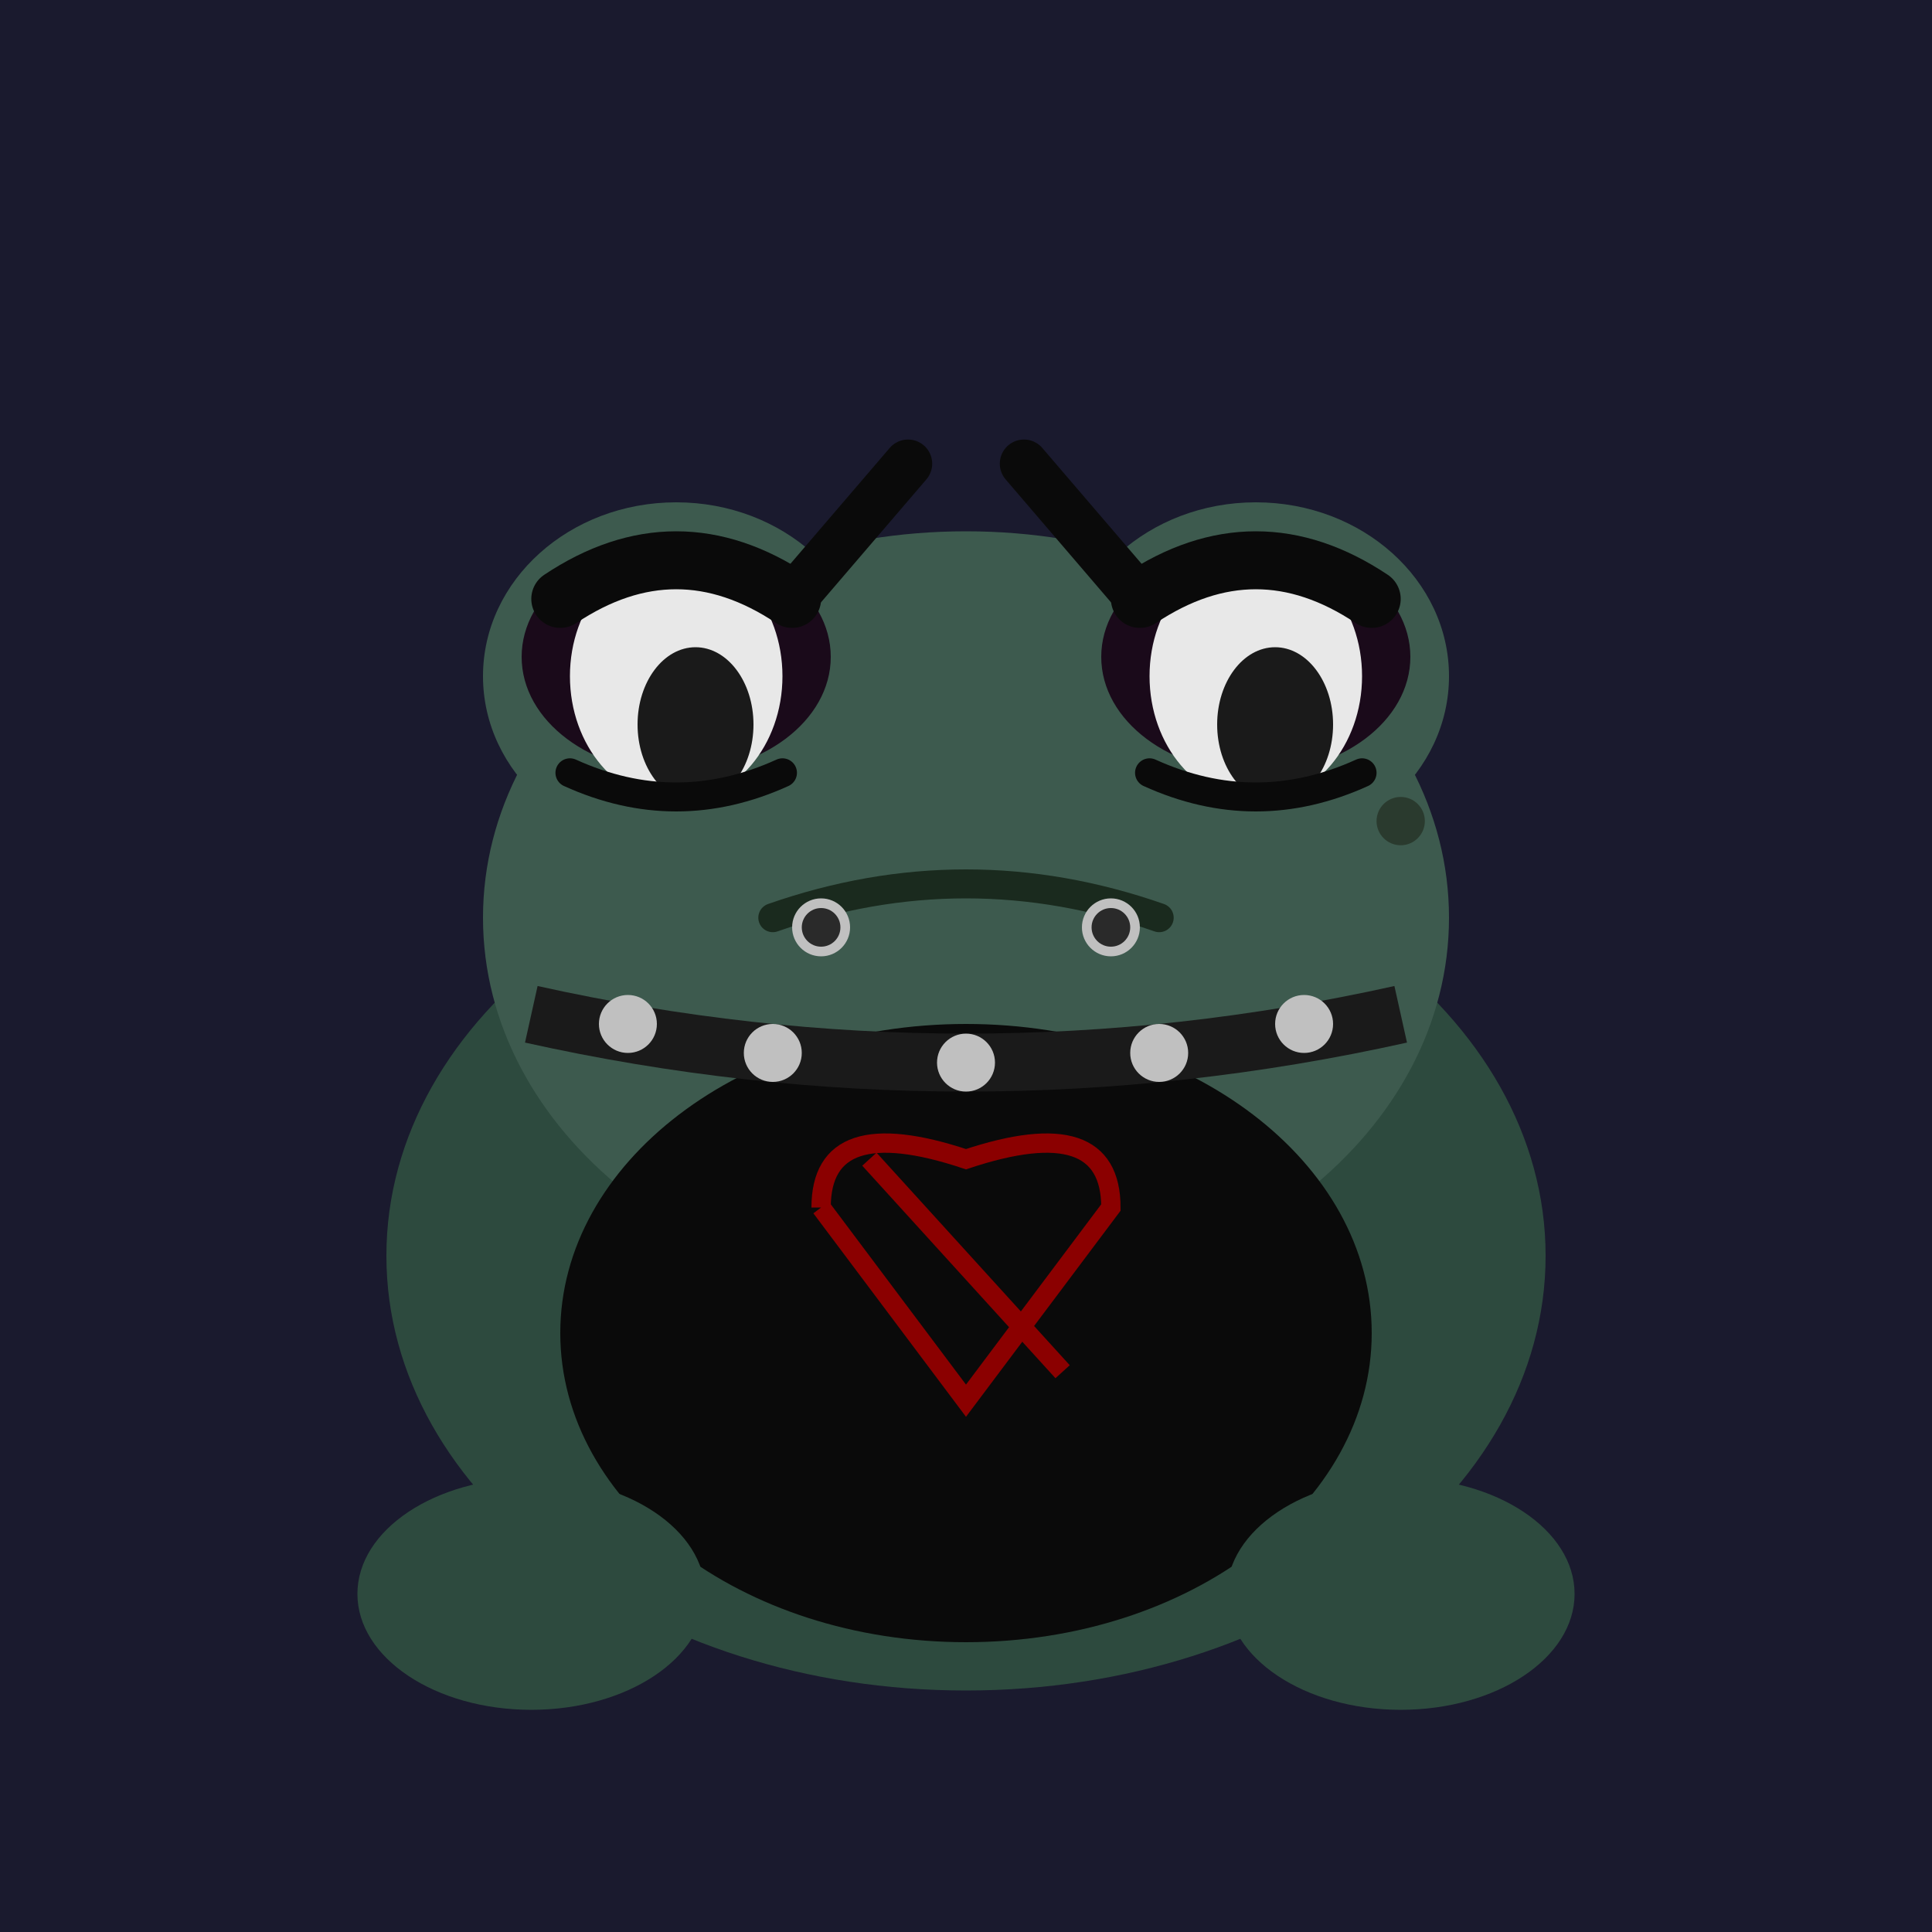
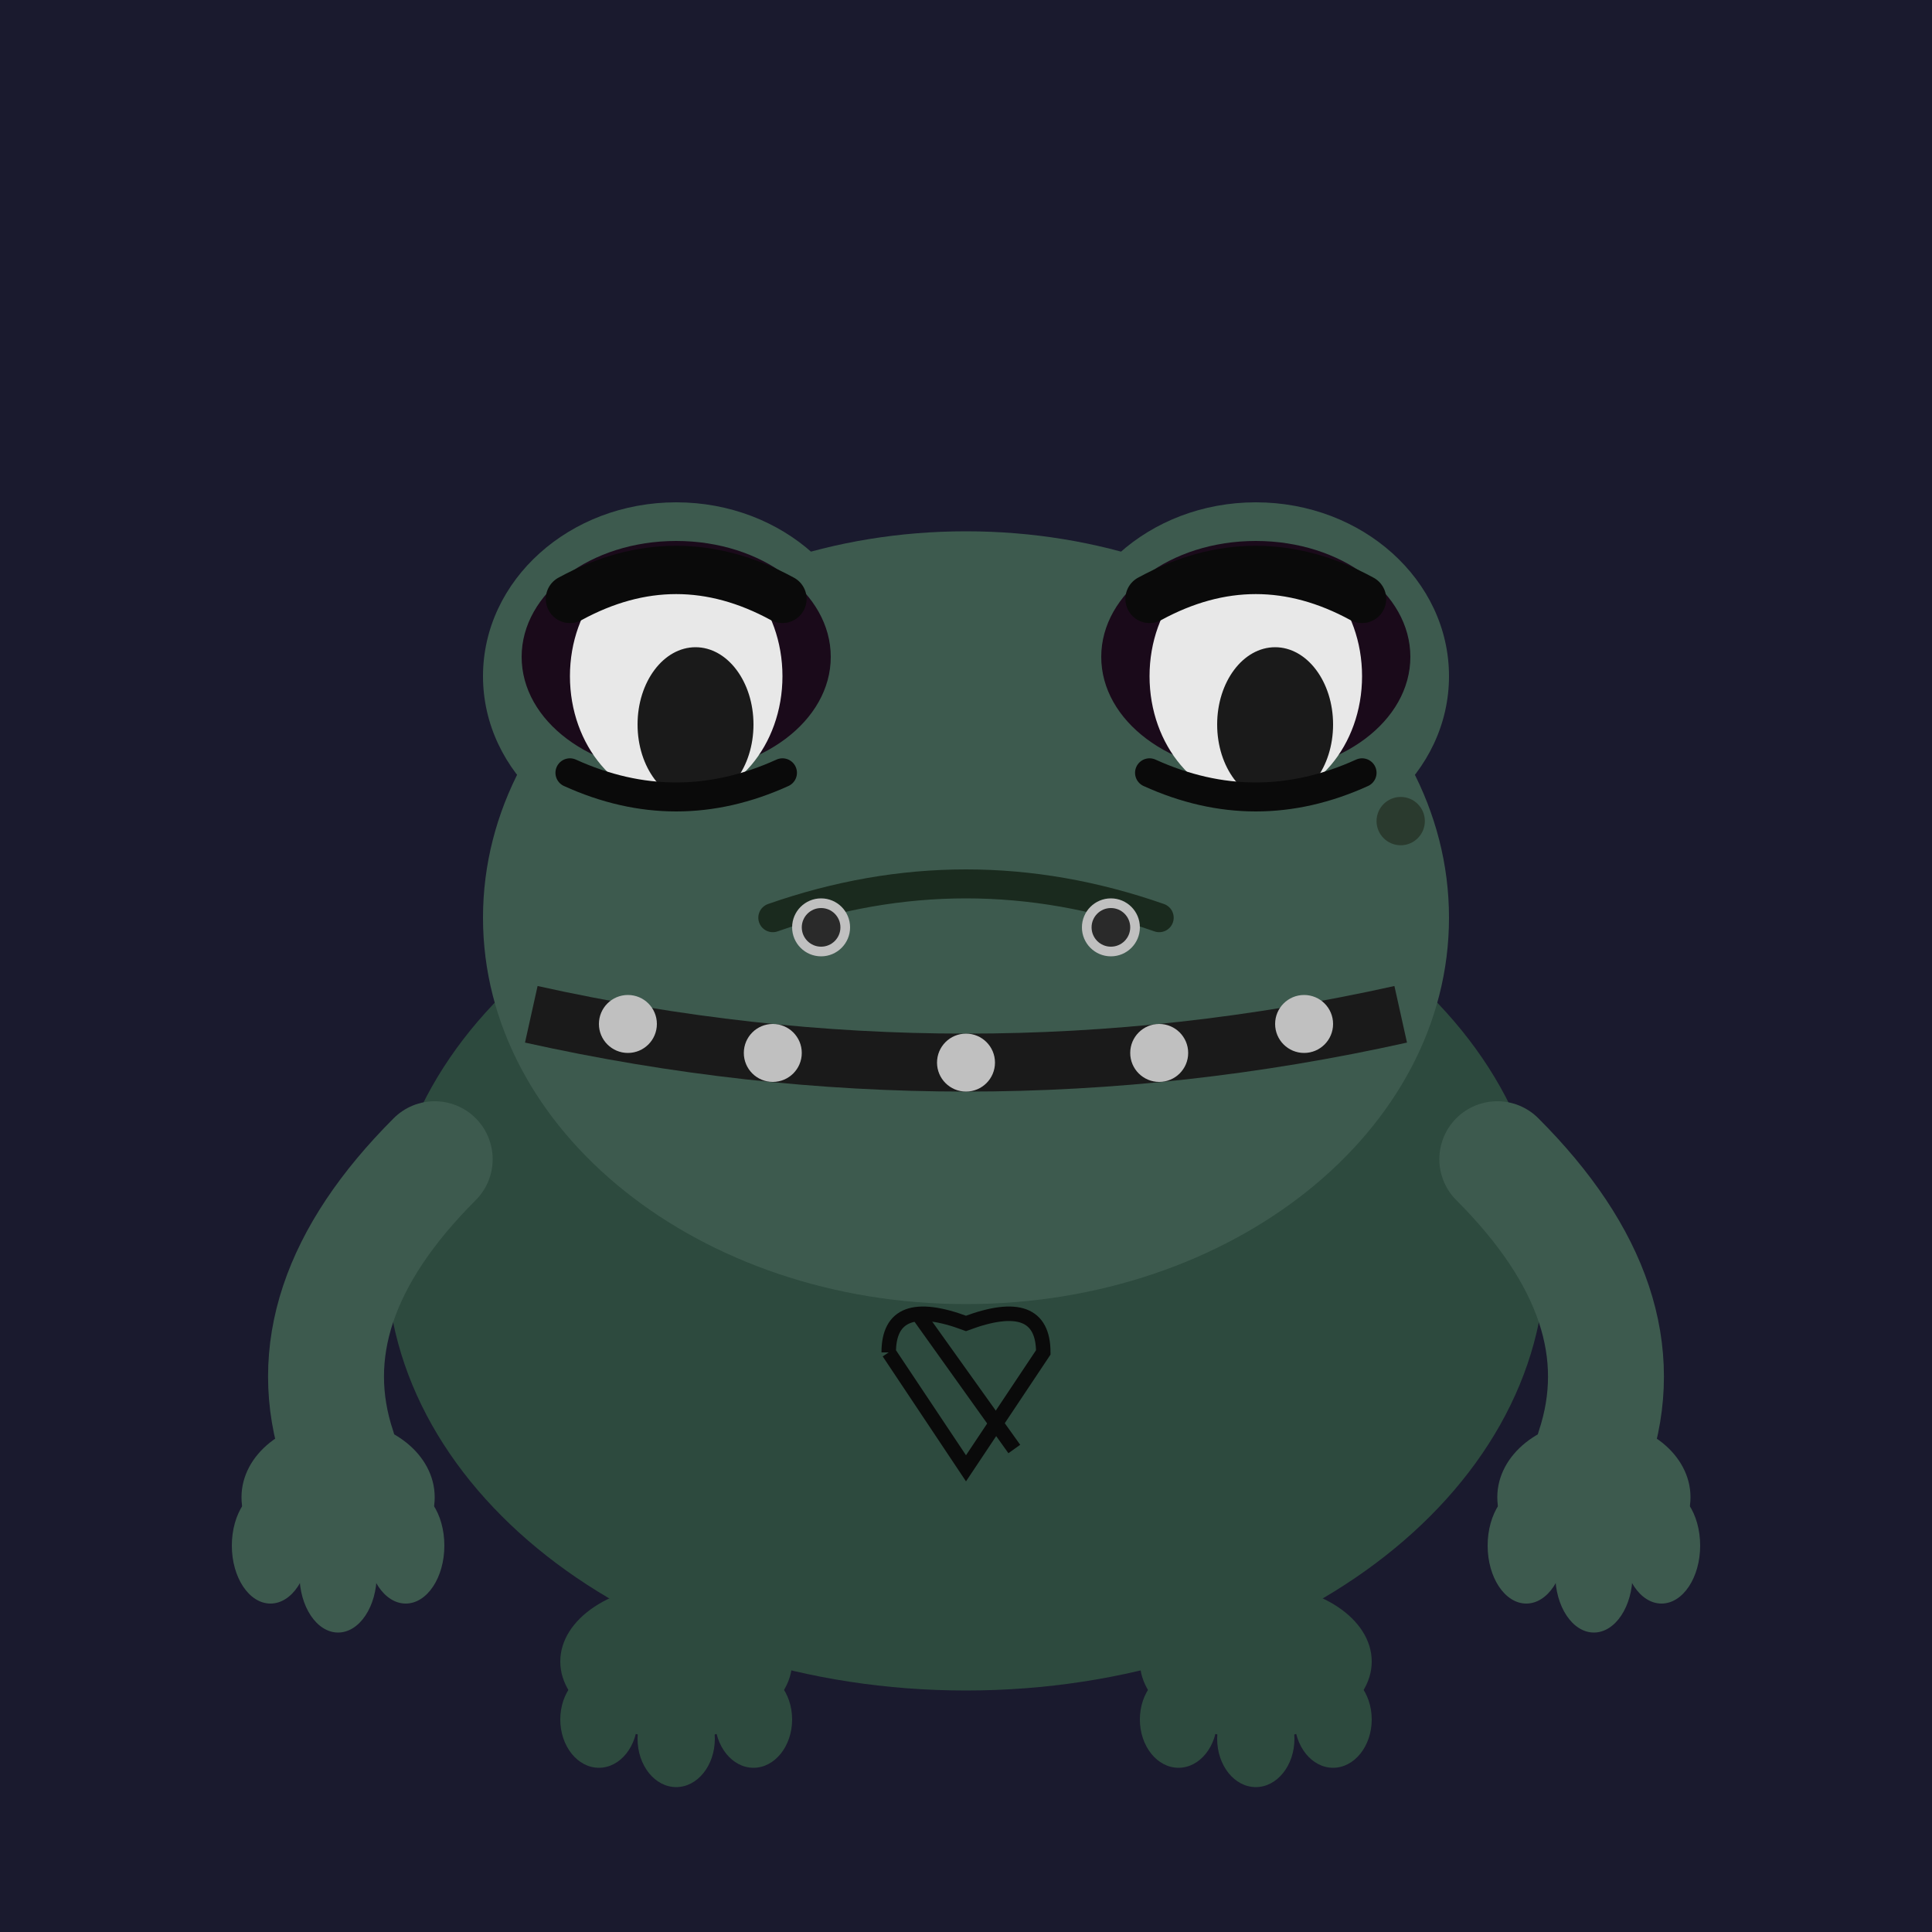
<svg xmlns="http://www.w3.org/2000/svg" viewBox="0 0 200 200" width="200" height="200">
  <rect width="200" height="200" fill="#1a1a2e" />
  <ellipse cx="100" cy="130" rx="60" ry="45" fill="#2d4a3e" />
  <ellipse cx="100" cy="95" rx="50" ry="40" fill="#3d5a4e" />
-   <ellipse cx="100" cy="138" rx="42" ry="32" fill="#0a0a0a" />
-   <path d="M85 125 L100 145 L115 125 Q115 115 100 120 Q85 115 85 125" fill="none" stroke="#8b0000" stroke-width="2" />
-   <line x1="90" y1="120" x2="110" y2="142" stroke="#8b0000" stroke-width="2" />
+   <path d="M92 140 L100 152 L108 140 Q108 134 100 137 Q92 134 92 140" fill="none" stroke="#0a0a0a" stroke-width="1.5" />
+   <line x1="95" y1="136" x2="105" y2="150" stroke="#0a0a0a" stroke-width="1.5" />
  <path d="M55 105 Q100 115 145 105" stroke="#1a1a1a" stroke-width="6" fill="none" />
  <circle cx="65" cy="106" r="3" fill="#c0c0c0" />
  <circle cx="80" cy="109" r="3" fill="#c0c0c0" />
  <circle cx="100" cy="110" r="3" fill="#c0c0c0" />
  <circle cx="120" cy="109" r="3" fill="#c0c0c0" />
  <circle cx="135" cy="106" r="3" fill="#c0c0c0" />
  <ellipse cx="70" cy="70" rx="20" ry="18" fill="#3d5a4e" />
  <ellipse cx="130" cy="70" rx="20" ry="18" fill="#3d5a4e" />
  <ellipse cx="70" cy="68" rx="16" ry="12" fill="#1a0a1a" />
  <ellipse cx="130" cy="68" rx="16" ry="12" fill="#1a0a1a" />
  <ellipse cx="70" cy="70" rx="11" ry="13" fill="#e8e8e8" />
  <ellipse cx="130" cy="70" rx="11" ry="13" fill="#e8e8e8" />
  <ellipse cx="72" cy="75" rx="6" ry="8" fill="#1a1a1a" />
  <ellipse cx="132" cy="75" rx="6" ry="8" fill="#1a1a1a" />
-   <path d="M58 62 Q70 54 82 62" stroke="#0a0a0a" stroke-width="6" fill="none" stroke-linecap="round" />
-   <path d="M118 62 Q130 54 142 62" stroke="#0a0a0a" stroke-width="6" fill="none" stroke-linecap="round" />
-   <path d="M82 62 L94 48" stroke="#0a0a0a" stroke-width="5" stroke-linecap="round" />
-   <path d="M118 62 L106 48" stroke="#0a0a0a" stroke-width="5" stroke-linecap="round" />
+   <path d="M59 62 Q70 56 81 62" stroke="#0a0a0a" stroke-width="5" fill="none" stroke-linecap="round" />
+   <path d="M119 62 Q130 56 141 62" stroke="#0a0a0a" stroke-width="5" fill="none" stroke-linecap="round" />
  <path d="M59 80 Q70 85 81 80" stroke="#0a0a0a" stroke-width="3" fill="none" stroke-linecap="round" />
  <path d="M119 80 Q130 85 141 80" stroke="#0a0a0a" stroke-width="3" fill="none" stroke-linecap="round" />
  <path d="M80 95 Q100 88 120 95" stroke="#1a2a1e" stroke-width="3" fill="none" stroke-linecap="round" />
  <circle cx="85" cy="96" r="2.5" fill="#2a2a2a" stroke="#c0c0c0" stroke-width="1" />
  <circle cx="115" cy="96" r="2.5" fill="#2a2a2a" stroke="#c0c0c0" stroke-width="1" />
-   <ellipse cx="55" cy="165" rx="18" ry="12" fill="#2d4a3e" />
-   <ellipse cx="145" cy="165" rx="18" ry="12" fill="#2d4a3e" />
+   <path d="M45 120 Q30 135 35 150" stroke="#3d5a4e" stroke-width="12" fill="none" stroke-linecap="round" />
+   <path d="M155 120 Q170 135 165 150" stroke="#3d5a4e" stroke-width="12" fill="none" stroke-linecap="round" />
+   <ellipse cx="35" cy="155" rx="10" ry="8" fill="#3d5a4e" />
+   <ellipse cx="165" cy="155" rx="10" ry="8" fill="#3d5a4e" />
+   <ellipse cx="28" cy="160" rx="4" ry="6" fill="#3d5a4e" />
+   <ellipse cx="35" cy="163" rx="4" ry="6" fill="#3d5a4e" />
+   <ellipse cx="42" cy="160" rx="4" ry="6" fill="#3d5a4e" />
+   <ellipse cx="158" cy="160" rx="4" ry="6" fill="#3d5a4e" />
+   <ellipse cx="165" cy="163" rx="4" ry="6" fill="#3d5a4e" />
+   <ellipse cx="172" cy="160" rx="4" ry="6" fill="#3d5a4e" />
+   <ellipse cx="70" cy="172" rx="12" ry="8" fill="#2d4a3e" />
+   <ellipse cx="130" cy="172" rx="12" ry="8" fill="#2d4a3e" />
+   <ellipse cx="62" cy="178" rx="4" ry="5" fill="#2d4a3e" />
+   <ellipse cx="70" cy="180" rx="4" ry="5" fill="#2d4a3e" />
+   <ellipse cx="78" cy="178" rx="4" ry="5" fill="#2d4a3e" />
+   <ellipse cx="122" cy="178" rx="4" ry="5" fill="#2d4a3e" />
+   <ellipse cx="130" cy="180" rx="4" ry="5" fill="#2d4a3e" />
+   <ellipse cx="138" cy="178" rx="4" ry="5" fill="#2d4a3e" />
  <circle cx="145" cy="85" r="2.5" fill="#2a3a2e" />
</svg>
